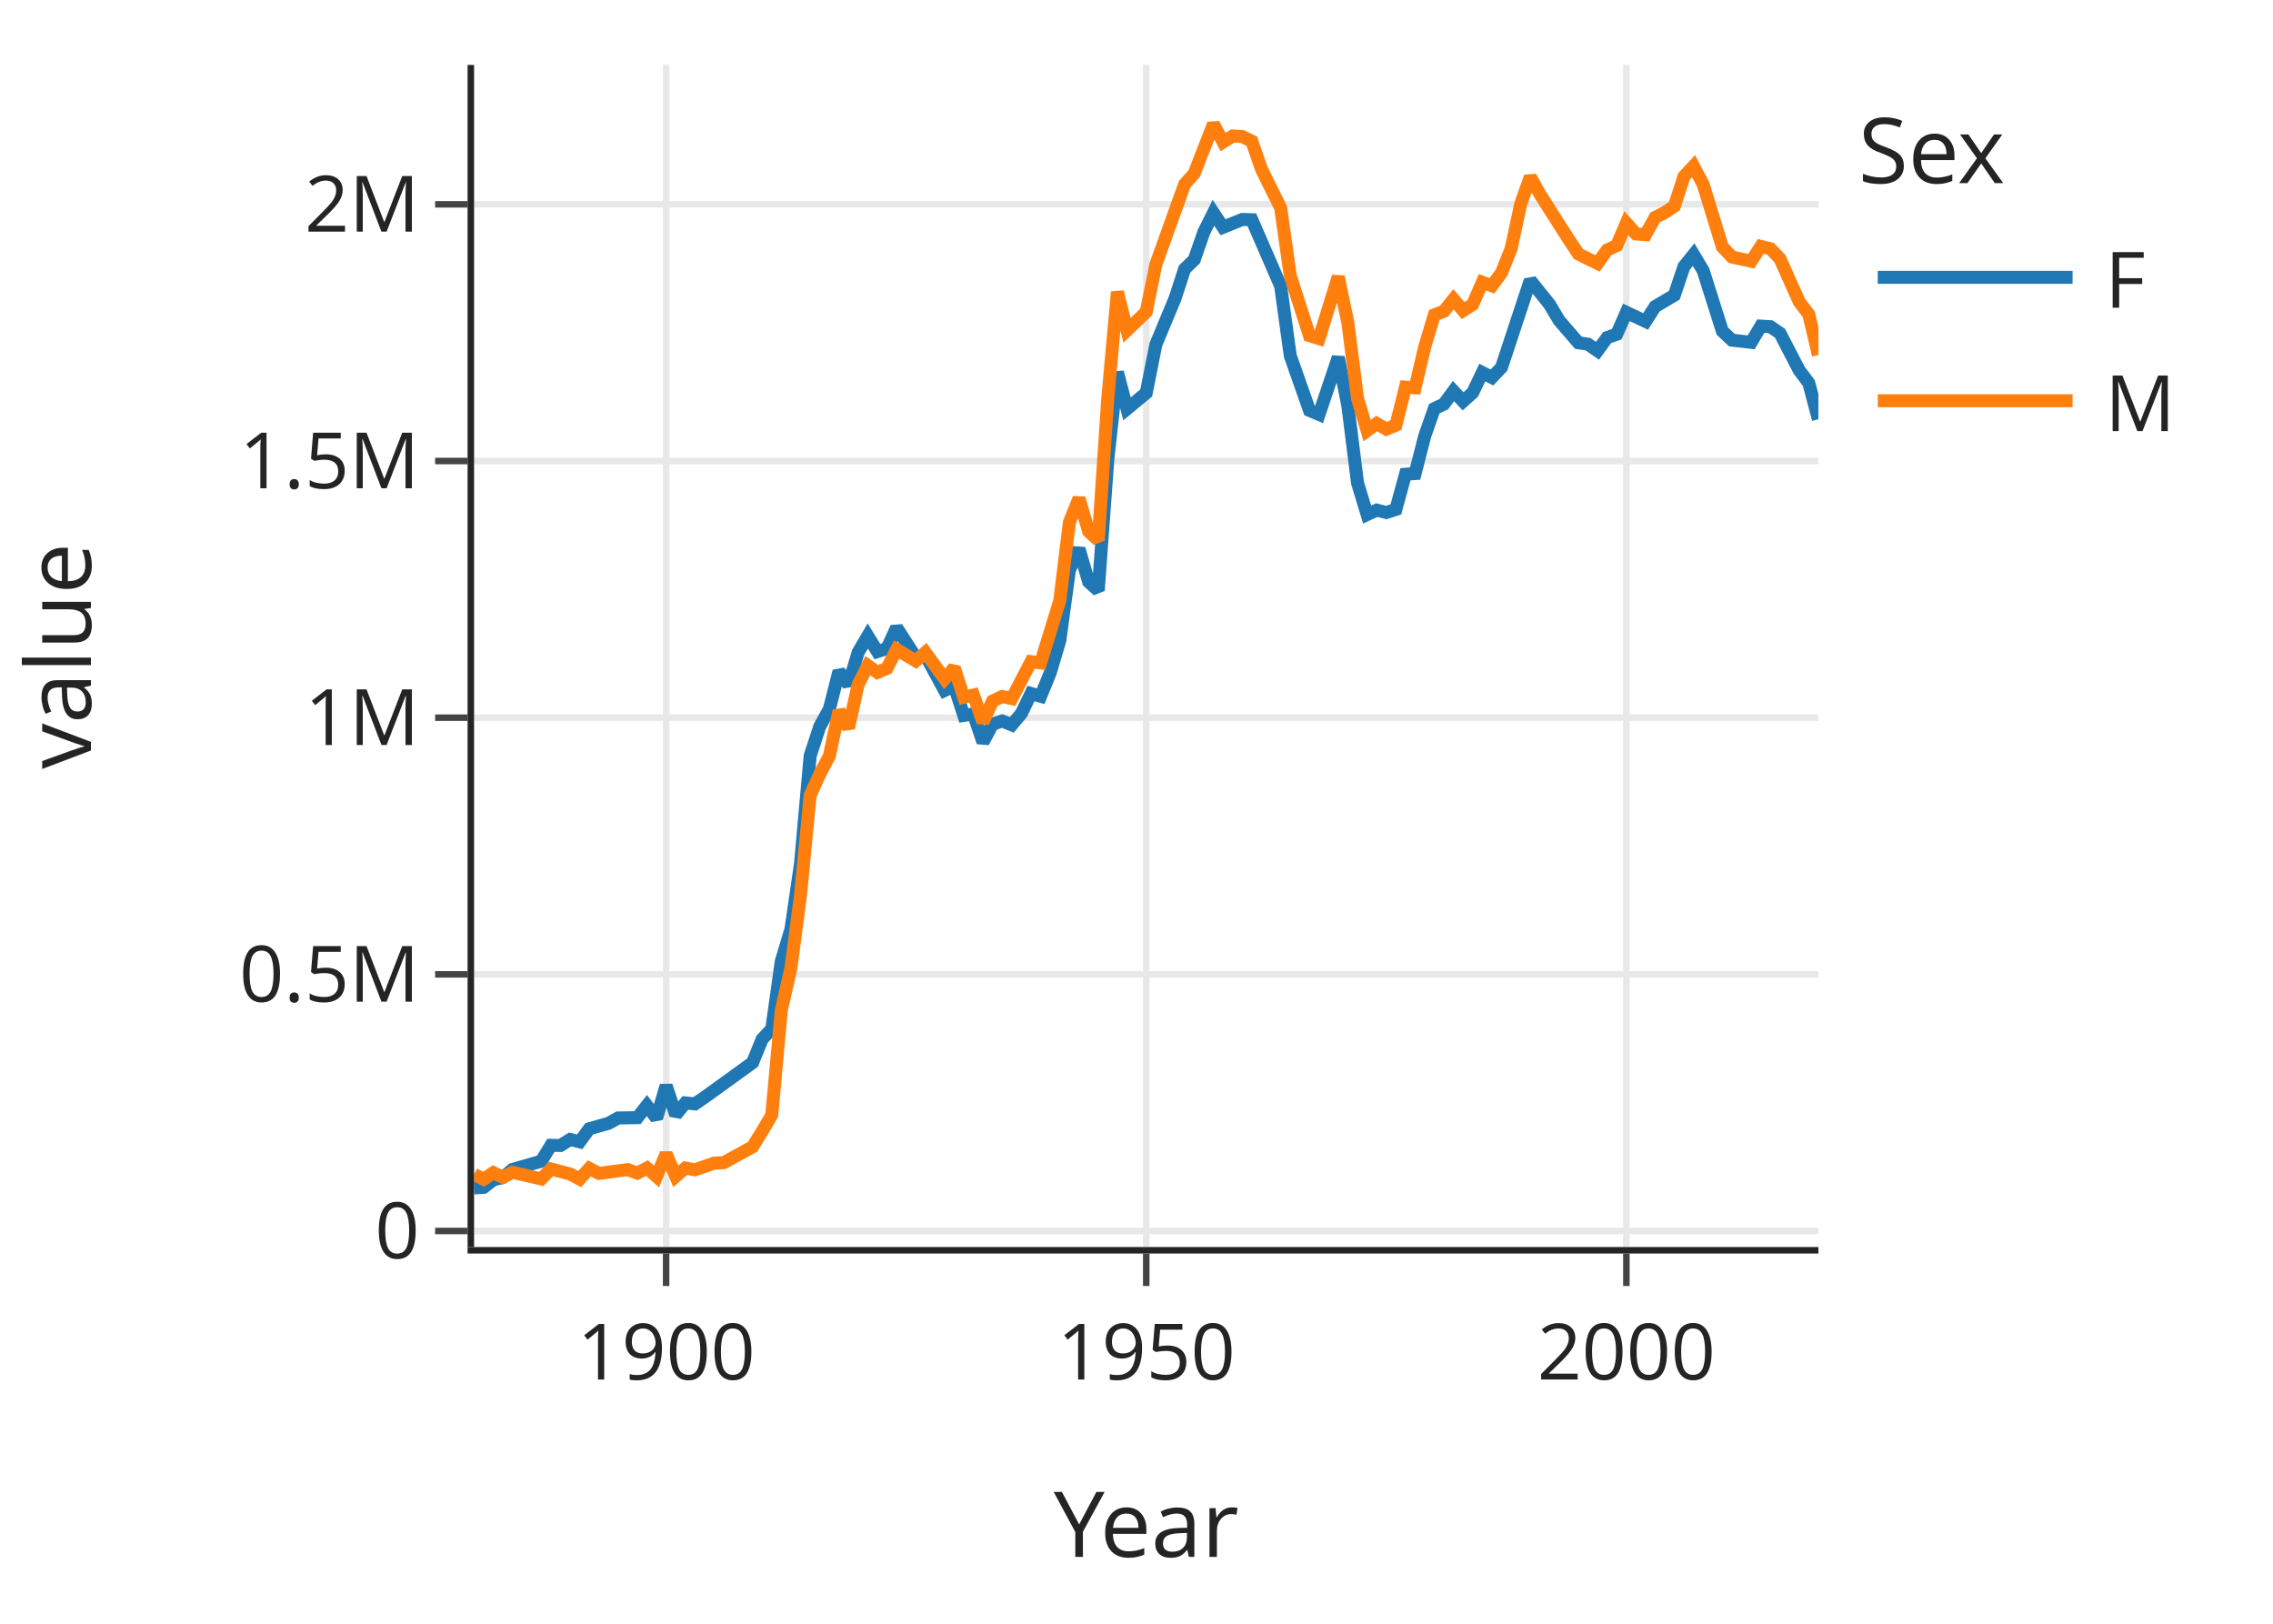
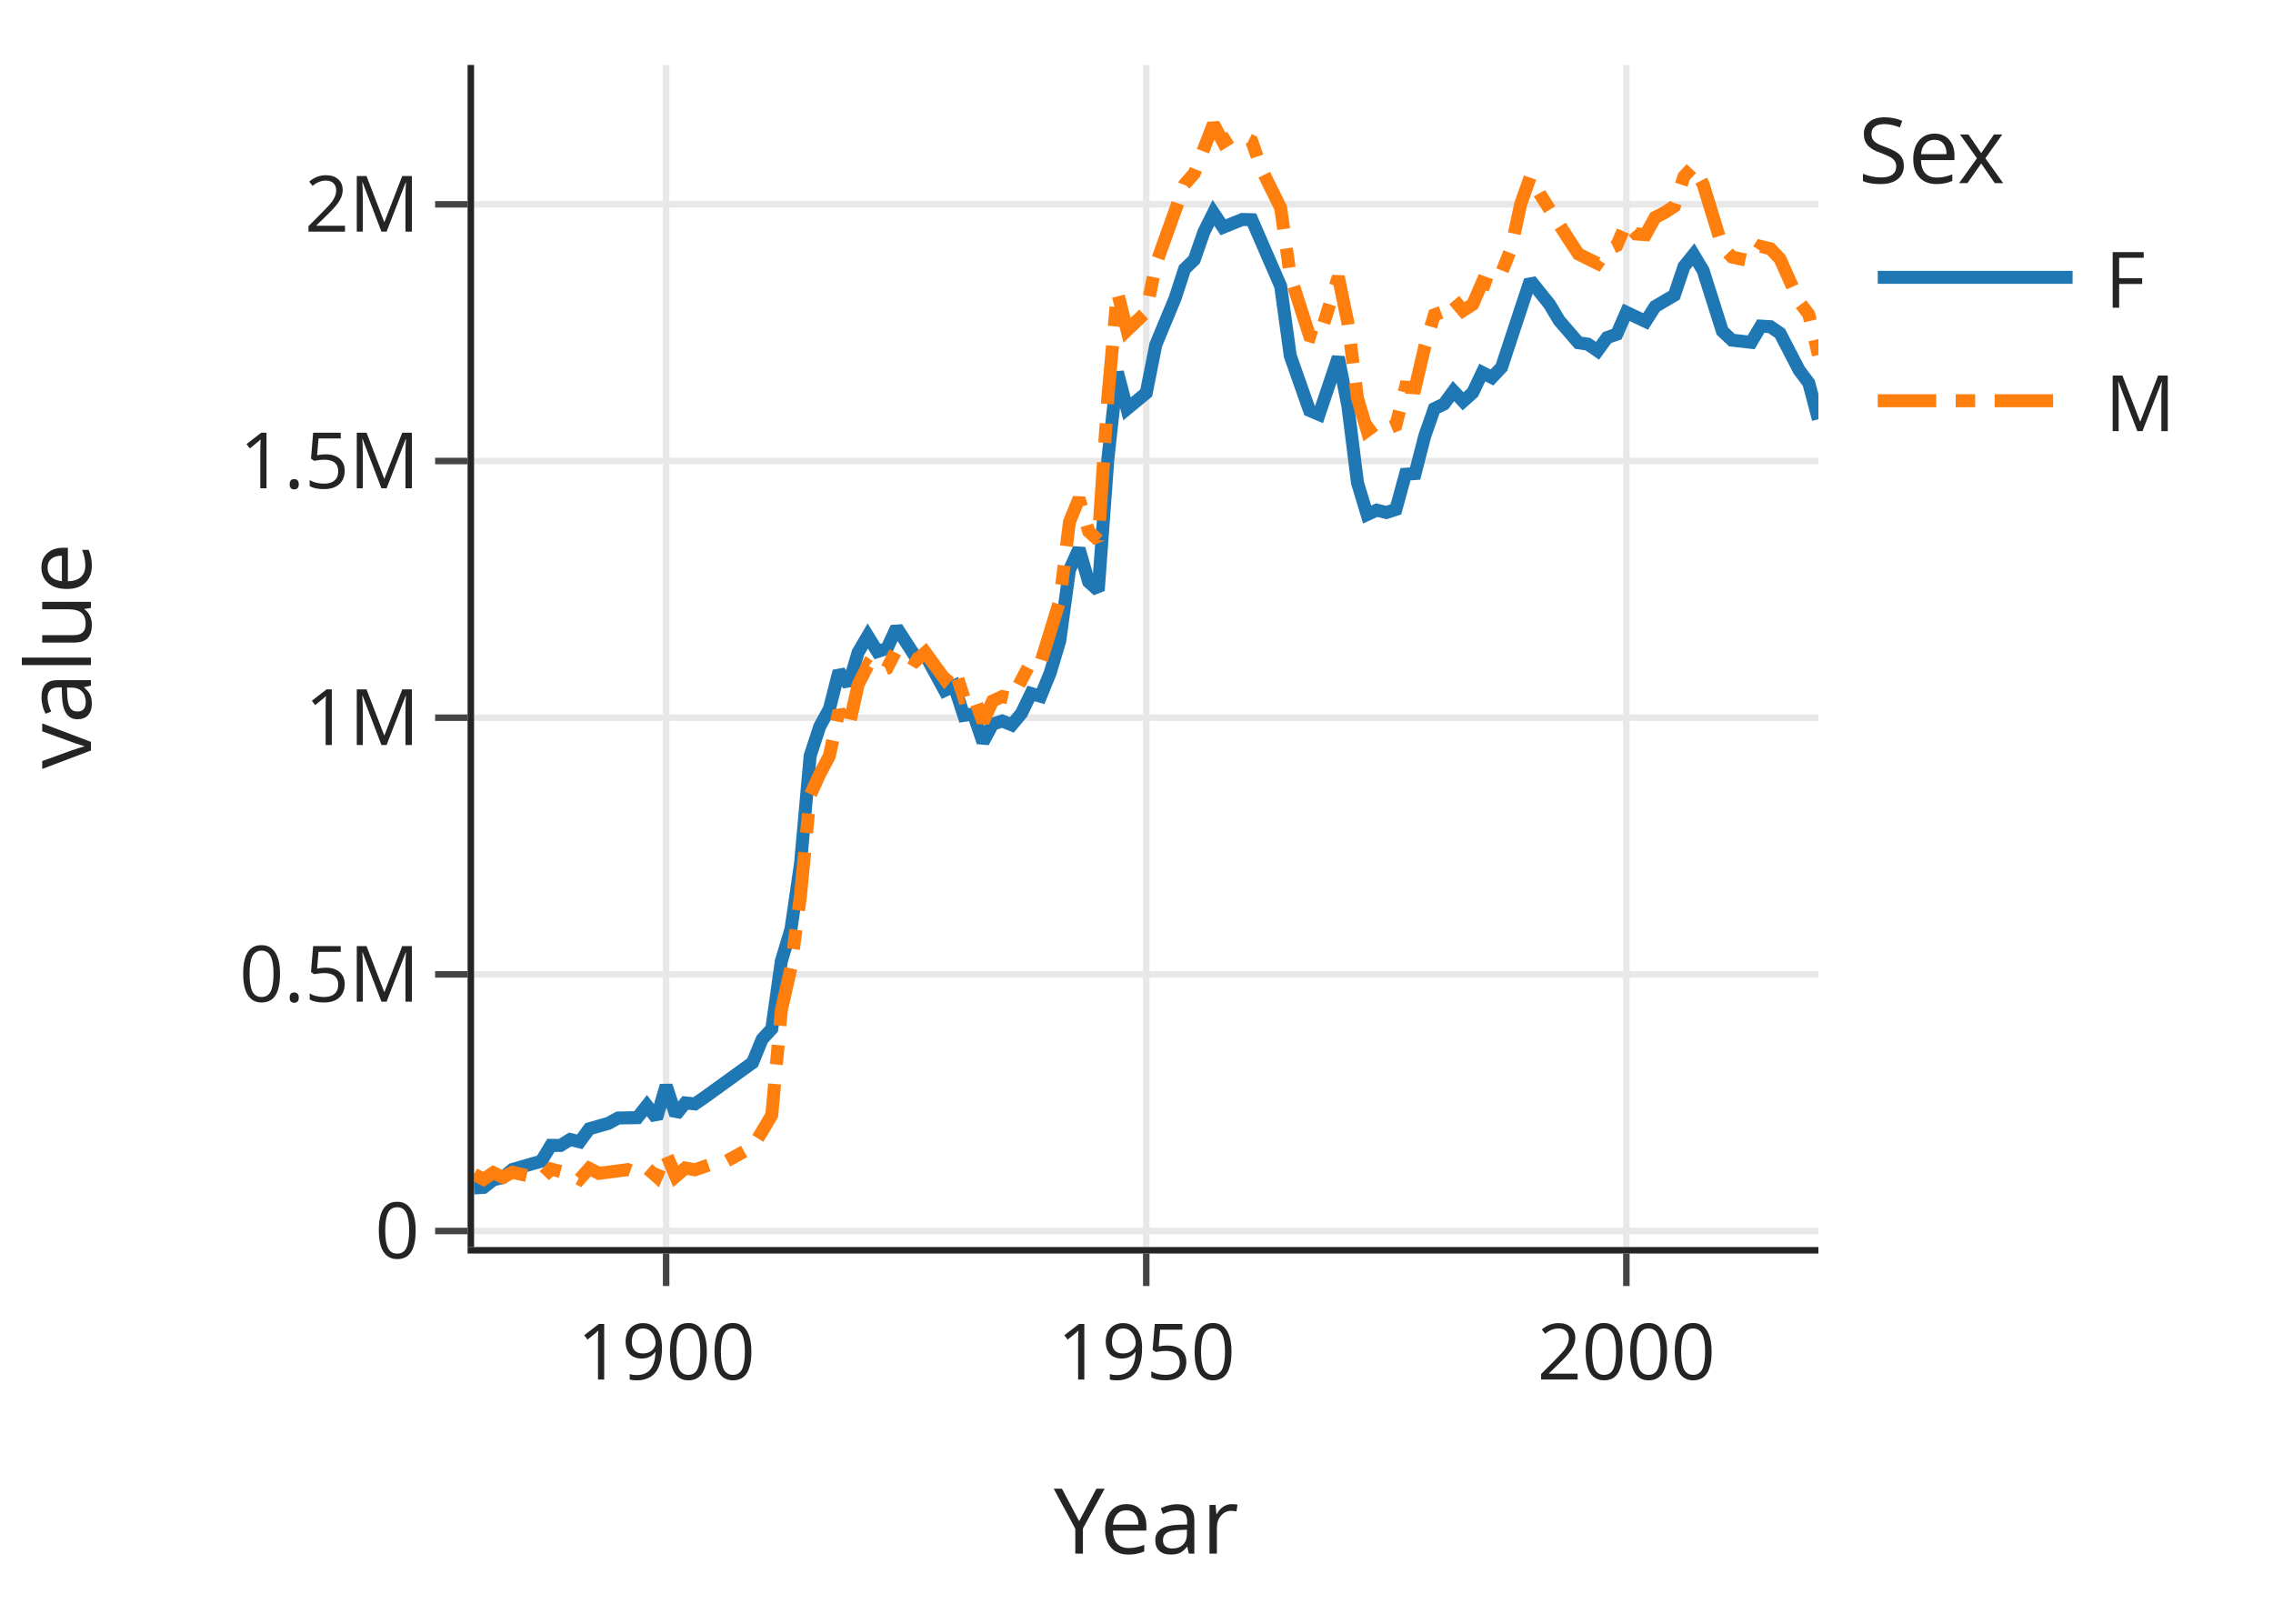
<svg xmlns="http://www.w3.org/2000/svg" class="main-svg" width="350" height="250" style="" viewBox="0 0 350 250">
  <rect x="0" y="0" width="350" height="250" style="fill: rgb(255, 255, 255); fill-opacity: 1;" />
-   <defs id="defs-4cc6e6">
+   <defs id="defs-4dfdc9">
    <g class="clips">
-       <clipPath id="clip4cc6e6xyplot" class="plotclip">
+       <clipPath id="clip4dfdc9xyplot" class="plotclip">
        <rect width="207" height="182" />
      </clipPath>
-       <clipPath class="axesclip" id="clip4cc6e6x">
+       <clipPath class="axesclip" id="clip4dfdc9x">
        <rect x="73" y="0" width="207" height="250" />
      </clipPath>
-       <clipPath class="axesclip" id="clip4cc6e6y">
+       <clipPath class="axesclip" id="clip4dfdc9y">
        <rect x="0" y="10" width="350" height="182" />
      </clipPath>
-       <clipPath class="axesclip" id="clip4cc6e6xy">
+       <clipPath class="axesclip" id="clip4dfdc9xy">
        <rect x="73" y="10" width="207" height="182" />
      </clipPath>
    </g>
    <g class="gradients" />
    <g class="patterns" />
  </defs>
  <g class="bglayer" />
  <g class="layer-below">
    <g class="imagelayer" />
    <g class="shapelayer" />
  </g>
  <g class="cartesianlayer">
    <g class="subplot xy">
      <g class="layer-subplot">
        <g class="shapelayer" />
        <g class="imagelayer" />
+       </g>
+       <g class="minor-gridlayer">
+         <g class="x" />
+         <g class="y" />
      </g>
      <g class="gridlayer">
        <g class="x">
          <path class="xgrid crisp" transform="translate(102.57,0)" d="M0,10v182" style="stroke: rgb(232, 232, 232); stroke-opacity: 1; stroke-width: 1px;" />
          <path class="xgrid crisp" transform="translate(176.5,0)" d="M0,10v182" style="stroke: rgb(232, 232, 232); stroke-opacity: 1; stroke-width: 1px;" />
          <path class="xgrid crisp" transform="translate(250.43,0)" d="M0,10v182" style="stroke: rgb(232, 232, 232); stroke-opacity: 1; stroke-width: 1px;" />
        </g>
        <g class="y">
          <path class="ygrid crisp" transform="translate(0,189.53)" d="M73,0h207" style="stroke: rgb(232, 232, 232); stroke-opacity: 1; stroke-width: 1px;" />
          <path class="ygrid crisp" transform="translate(0,150.02)" d="M73,0h207" style="stroke: rgb(232, 232, 232); stroke-opacity: 1; stroke-width: 1px;" />
          <path class="ygrid crisp" transform="translate(0,110.5)" d="M73,0h207" style="stroke: rgb(232, 232, 232); stroke-opacity: 1; stroke-width: 1px;" />
          <path class="ygrid crisp" transform="translate(0,70.98)" d="M73,0h207" style="stroke: rgb(232, 232, 232); stroke-opacity: 1; stroke-width: 1px;" />
          <path class="ygrid crisp" transform="translate(0,31.46)" d="M73,0h207" style="stroke: rgb(232, 232, 232); stroke-opacity: 1; stroke-width: 1px;" />
        </g>
      </g>
      <g class="zerolinelayer" />
      <path class="xlines-below" />
      <path class="ylines-below" />
      <g class="overlines-below" />
      <g class="xaxislayer-below" />
      <g class="yaxislayer-below" />
      <g class="overaxes-below" />
-       <g class="plot" transform="translate(73,10)" clip-path="url(#clip4cc6e6xyplot)">
+       <g class="plot" transform="translate(73,10)" clip-path="url(#clip4dfdc9xyplot)">
        <g class="scatterlayer mlayer">
-           <g class="trace scatter trace45ff96" style="stroke-miterlimit: 2; opacity: 1;">
+           <g class="trace scatter tracefe4d55" style="stroke-miterlimit: 2; opacity: 1;">
            <g class="fills" />
            <g class="errorbars" />
            <g class="lines">
-               <path class="js-line" d="M0,172.9L1.48,172.81L2.96,171.65L4.44,171.29L5.91,170.06L10.35,168.78L11.83,166.34L13.31,166.36L14.79,165.44L16.26,165.8L17.74,163.79L20.7,162.95L22.18,162.13L25.14,162.08L26.61,160.22L28.09,162.16L29.57,157.16L31.05,161.65L32.53,159.81L34.01,159.96L35.49,158.95L42.88,153.61L44.36,150L45.84,148.4L47.31,137.98L48.79,133.07L50.27,122.92L51.75,106.37L53.23,101.85L54.71,99.15L56.19,93.36L57.66,95.42L59.14,90.44L60.62,87.92L62.1,90.32L63.58,89.85L65.06,86.64L68.01,91.21L69.49,90.87L72.45,96.31L73.93,95.61L75.41,100.15L76.89,99.93L78.36,104.26L79.84,101.5L81.32,101.01L82.8,101.61L84.28,99.84L85.76,96.77L87.24,97.2L88.71,93.6L90.19,88.64L91.67,77.78L93.15,74.49L94.63,79.58L96.11,80.91L97.59,60.68L99.06,47.3L100.54,52.95L103.5,50.5L104.98,43.05L107.94,35.93L109.41,31.42L110.89,29.99L112.37,25.74L113.85,22.77L115.33,24.99L118.29,23.79L119.76,23.83L124.2,34.06L125.68,44.79L128.64,53.19L130.11,53.81L133.07,45.01L134.55,52.53L136.03,64.33L137.51,69.22L138.99,68.54L140.46,68.91L141.94,68.43L143.42,63.02L144.9,62.91L146.38,57.14L147.86,52.92L149.34,52.21L150.81,50.21L152.29,51.79L153.77,50.46L155.25,47.36L156.73,48.12L158.21,46.56L161.16,37.62L162.64,33.17L165.6,36.86L167.08,39.34L170.04,42.77L171.51,42.99L172.99,44.01L174.47,41.97L175.95,41.46L177.43,38.09L180.39,39.49L181.86,37.2L184.82,35.45L186.3,31.04L187.78,29.2L189.26,31.67L192.21,40.98L193.69,42.37L196.65,42.71L198.13,40.21L199.61,40.3L201.09,41.31L204.04,47L205.52,48.97L207,54.55" style="vector-effect: non-scaling-stroke; fill: none; stroke: rgb(31, 119, 180); stroke-opacity: 1; stroke-width: 2px; opacity: 1;" />
+               <path class="js-line" d="M0,172.9L1.48,172.81L2.96,171.65L4.44,171.29L5.91,170.06L10.35,168.78L11.83,166.34L13.31,166.36L14.79,165.44L16.26,165.8L17.74,163.79L20.7,162.95L22.18,162.13L25.14,162.08L26.61,160.22L28.09,162.16L29.57,157.16L31.05,161.65L32.53,159.81L34.01,159.96L35.49,158.95L42.88,153.61L44.36,150L45.84,148.4L47.31,137.98L48.79,133.07L50.27,122.92L51.75,106.37L53.23,101.85L54.71,99.15L56.19,93.36L57.66,95.42L59.14,90.44L60.62,87.92L62.1,90.32L63.58,89.85L65.06,86.64L68.01,91.21L69.49,90.87L72.45,96.31L73.93,95.61L75.41,100.15L76.89,99.93L78.36,104.26L79.84,101.5L81.32,101.01L82.8,101.61L84.28,99.84L85.76,96.77L87.24,97.2L88.71,93.6L90.19,88.64L91.67,77.78L93.15,74.49L94.63,79.58L96.11,80.91L97.59,60.68L99.06,47.3L100.54,52.95L103.5,50.5L104.98,43.05L107.94,35.93L109.41,31.42L110.89,29.99L112.37,25.74L113.85,22.77L115.33,24.99L118.29,23.79L119.76,23.83L124.2,34.06L125.68,44.79L128.64,53.19L130.11,53.81L133.07,45.01L134.55,52.53L136.03,64.33L137.51,69.22L138.99,68.54L140.46,68.91L141.94,68.43L143.42,63.02L144.9,62.91L146.38,57.14L147.86,52.92L149.34,52.21L150.81,50.21L152.29,51.79L153.77,50.46L155.25,47.36L156.73,48.12L158.21,46.56L161.16,37.62L162.64,33.17L165.6,36.86L167.08,39.34L170.04,42.77L171.51,42.99L172.99,44.01L174.47,41.97L175.95,41.46L177.43,38.09L180.39,39.49L181.86,37.2L184.82,35.45L186.3,31.04L187.78,29.2L189.26,31.67L192.21,40.98L193.69,42.37L196.65,42.71L198.13,40.21L199.61,40.3L201.09,41.31L204.04,47L205.52,48.97L207,54.55" style="vector-effect: none; fill: none; stroke: rgb(31, 119, 180); stroke-opacity: 1; stroke-width: 2px; opacity: 1;" />
            </g>
            <g class="points" />
            <g class="text" />
          </g>
-           <g class="trace scatter trace611619" style="stroke-miterlimit: 2; opacity: 1;">
+           <g class="trace scatter trace4303a1" style="stroke-miterlimit: 2; opacity: 1;">
            <g class="fills" />
            <g class="errorbars" />
            <g class="lines">
-               <path class="js-line" d="M0,170.8L1.48,171.57L2.96,170.55L4.44,171.26L5.91,170.49L10.35,171.52L11.83,169.98L14.79,170.76L16.26,171.54L17.74,169.89L19.22,170.66L23.66,170.08L25.14,170.62L26.61,169.84L28.09,171.14L29.57,167.64L31.05,171.12L32.53,169.84L34.01,170.11L36.96,169.08L38.44,169.01L42.88,166.57L44.36,164.18L45.84,161.67L47.31,145.55L48.79,139.02L50.27,127.78L51.75,112.46L53.23,109.18L54.71,106.39L56.19,99.43L57.66,102.07L59.14,95.41L60.62,92.48L62.1,93.53L63.58,92.9L65.06,90L68.01,91.76L69.49,90.46L72.45,94.52L73.93,92.8L75.41,97.36L76.89,97.01L78.36,101.17L79.84,97.93L81.32,97.24L82.8,97.56L85.76,91.87L87.24,92.06L90.19,82.46L91.67,70.39L93.15,66.73L94.63,71.82L96.11,73.17L97.59,51.19L99.06,34.94L100.54,40.86L103.5,38.02L104.98,30.72L109.41,18.38L110.89,16.71L113.85,9.1L115.33,11.87L116.81,10.94L118.29,11.02L119.76,11.75L121.24,16.03L124.2,22.01L125.68,32.46L128.64,41.68L130.11,42.13L133.07,32.6L134.55,39.72L136.03,51.31L137.51,56.3L138.99,55.21L140.46,56.07L141.94,55.46L143.42,49.61L144.9,49.71L146.38,43.41L147.86,38.48L149.34,37.92L150.81,36.08L152.29,37.82L153.77,36.87L155.25,33.46L156.73,34L158.21,31.99L159.69,28.27L161.16,21.41L162.64,17.23L164.12,19.88L167.08,24.55L168.56,26.86L170.04,29.1L171.51,29.84L172.99,30.56L174.47,28.49L175.95,27.8L177.43,24.35L178.91,26.02L180.39,26.13L181.86,23.47L183.34,22.72L184.82,21.75L186.3,17.18L187.78,15.59L189.26,18.4L192.21,28.01L193.69,29.57L196.65,30.22L198.13,27.94L199.61,28.3L201.09,29.85L204.04,36.45L205.52,38.41L207,44.66" style="vector-effect: non-scaling-stroke; fill: none; stroke: rgb(255, 127, 14); stroke-opacity: 1; stroke-width: 2px; opacity: 1;" />
+               <path class="js-line" d="M0,170.8L1.48,171.57L2.96,170.55L4.44,171.26L5.91,170.49L10.35,171.52L11.83,169.98L14.79,170.76L16.26,171.54L17.74,169.89L19.22,170.66L23.66,170.08L25.14,170.62L26.61,169.84L28.09,171.14L29.57,167.64L31.05,171.12L32.53,169.84L34.01,170.11L36.96,169.08L38.44,169.01L42.88,166.57L44.36,164.18L45.84,161.67L47.31,145.55L48.79,139.02L50.27,127.78L51.75,112.46L53.23,109.18L54.71,106.39L56.19,99.43L57.66,102.07L59.14,95.41L60.62,92.48L62.1,93.53L63.58,92.9L65.06,90L68.01,91.76L69.49,90.46L72.45,94.52L73.93,92.8L75.41,97.36L76.89,97.01L78.36,101.17L79.84,97.93L81.32,97.24L82.8,97.56L85.76,91.87L87.24,92.06L90.19,82.46L91.67,70.39L93.15,66.73L94.63,71.82L96.11,73.17L97.59,51.19L99.06,34.94L100.54,40.86L103.5,38.02L104.98,30.72L109.41,18.38L110.89,16.71L113.85,9.1L115.33,11.87L116.81,10.94L118.29,11.02L119.76,11.75L121.24,16.03L124.2,22.01L125.68,32.46L128.64,41.68L130.11,42.13L133.07,32.6L134.55,39.72L136.03,51.31L137.51,56.3L138.99,55.21L140.46,56.07L141.94,55.46L143.42,49.61L144.9,49.71L146.38,43.41L147.86,38.48L149.34,37.92L150.81,36.08L152.29,37.82L153.77,36.87L155.25,33.46L156.73,34L158.21,31.99L159.69,28.27L161.16,21.41L162.64,17.23L164.12,19.88L167.08,24.55L168.56,26.86L170.04,29.1L171.51,29.84L172.99,30.56L174.47,28.49L175.95,27.8L177.43,24.35L178.91,26.02L180.39,26.13L181.86,23.47L183.34,22.72L184.82,21.75L186.3,17.18L187.78,15.59L189.26,18.4L192.21,28.01L193.69,29.57L196.65,30.22L198.13,27.94L199.61,28.3L201.09,29.85L204.04,36.45L205.52,38.41L207,44.66" style="vector-effect: none; fill: none; stroke: rgb(255, 127, 14); stroke-opacity: 1; stroke-dasharray: 9px, 3px, 3px, 3px; stroke-width: 2px; opacity: 1;" />
            </g>
            <g class="points" />
            <g class="text" />
          </g>
        </g>
      </g>
      <g class="overplot" />
      <path class="xlines-above crisp" d="M72,192.5H280" style="fill: none; stroke-width: 1px; stroke: rgb(36, 36, 36); stroke-opacity: 1;" />
      <path class="ylines-above crisp" d="M72.5,10V192" style="fill: none; stroke-width: 1px; stroke: rgb(36, 36, 36); stroke-opacity: 1;" />
      <g class="overlines-above" />
      <g class="xaxislayer-above">
        <path class="xtick ticks crisp" d="M0,193v5" transform="translate(102.57,0)" style="stroke: rgb(68, 68, 68); stroke-opacity: 1; stroke-width: 1px;" />
        <path class="xtick ticks crisp" d="M0,193v5" transform="translate(176.5,0)" style="stroke: rgb(68, 68, 68); stroke-opacity: 1; stroke-width: 1px;" />
        <path class="xtick ticks crisp" d="M0,193v5" transform="translate(250.43,0)" style="stroke: rgb(68, 68, 68); stroke-opacity: 1; stroke-width: 1px;" />
        <g class="xtick">
          <text text-anchor="middle" x="0" y="212.4" transform="translate(102.57,0)" style="font-family: 'Open Sans', verdana, arial, sans-serif; font-size: 12px; fill: rgb(36, 36, 36); fill-opacity: 1; white-space: pre; opacity: 1;">1900</text>
        </g>
        <g class="xtick">
          <text text-anchor="middle" x="0" y="212.4" style="font-family: 'Open Sans', verdana, arial, sans-serif; font-size: 12px; fill: rgb(36, 36, 36); fill-opacity: 1; white-space: pre; opacity: 1;" transform="translate(176.5,0)">1950</text>
        </g>
        <g class="xtick">
          <text text-anchor="middle" x="0" y="212.4" style="font-family: 'Open Sans', verdana, arial, sans-serif; font-size: 12px; fill: rgb(36, 36, 36); fill-opacity: 1; white-space: pre; opacity: 1;" transform="translate(250.43,0)">2000</text>
        </g>
      </g>
      <g class="yaxislayer-above">
        <path class="ytick ticks crisp" d="M72,0h-5" transform="translate(0,189.53)" style="stroke: rgb(68, 68, 68); stroke-opacity: 1; stroke-width: 1px;" />
        <path class="ytick ticks crisp" d="M72,0h-5" transform="translate(0,150.02)" style="stroke: rgb(68, 68, 68); stroke-opacity: 1; stroke-width: 1px;" />
        <path class="ytick ticks crisp" d="M72,0h-5" transform="translate(0,110.5)" style="stroke: rgb(68, 68, 68); stroke-opacity: 1; stroke-width: 1px;" />
        <path class="ytick ticks crisp" d="M72,0h-5" transform="translate(0,70.98)" style="stroke: rgb(68, 68, 68); stroke-opacity: 1; stroke-width: 1px;" />
        <path class="ytick ticks crisp" d="M72,0h-5" transform="translate(0,31.46)" style="stroke: rgb(68, 68, 68); stroke-opacity: 1; stroke-width: 1px;" />
        <g class="ytick">
          <text text-anchor="end" x="64.6" y="4.2" transform="translate(0,189.53)" style="font-family: 'Open Sans', verdana, arial, sans-serif; font-size: 12px; fill: rgb(36, 36, 36); fill-opacity: 1; white-space: pre; opacity: 1;">0</text>
        </g>
        <g class="ytick">
          <text text-anchor="end" x="64.6" y="4.2" style="font-family: 'Open Sans', verdana, arial, sans-serif; font-size: 12px; fill: rgb(36, 36, 36); fill-opacity: 1; white-space: pre; opacity: 1;" transform="translate(0,150.02)">0.5M</text>
        </g>
        <g class="ytick">
          <text text-anchor="end" x="64.6" y="4.2" style="font-family: 'Open Sans', verdana, arial, sans-serif; font-size: 12px; fill: rgb(36, 36, 36); fill-opacity: 1; white-space: pre; opacity: 1;" transform="translate(0,110.5)">1M</text>
        </g>
        <g class="ytick">
          <text text-anchor="end" x="64.6" y="4.2" style="font-family: 'Open Sans', verdana, arial, sans-serif; font-size: 12px; fill: rgb(36, 36, 36); fill-opacity: 1; white-space: pre; opacity: 1;" transform="translate(0,70.98)">1.5M</text>
        </g>
        <g class="ytick">
          <text text-anchor="end" x="64.6" y="4.2" style="font-family: 'Open Sans', verdana, arial, sans-serif; font-size: 12px; fill: rgb(36, 36, 36); fill-opacity: 1; white-space: pre; opacity: 1;" transform="translate(0,31.46)">2M</text>
        </g>
      </g>
      <g class="overaxes-above" />
    </g>
  </g>
  <g class="polarlayer" />
  <g class="smithlayer" />
  <g class="ternarylayer" />
  <g class="geolayer" />
  <g class="funnelarealayer" />
  <g class="pielayer" />
  <g class="iciclelayer" />
  <g class="treemaplayer" />
  <g class="sunburstlayer" />
  <g class="glimages" />
-   <defs id="topdefs-4cc6e6">
+   <defs id="topdefs-4dfdc9">
    <g class="clips" />
-     <clipPath id="legend4cc6e6">
+     <clipPath id="legend4dfdc9">
      <rect width="56" height="67" x="0" y="0" />
    </clipPath>
  </defs>
  <g class="layer-above">
    <g class="imagelayer" />
    <g class="shapelayer" />
  </g>
  <g class="infolayer">
    <g class="legend" pointer-events="all" transform="translate(284.14,10)">
      <rect class="bg" shape-rendering="crispEdges" width="56" height="67" x="0" y="0" style="stroke: rgb(68, 68, 68); stroke-opacity: 1; fill: rgb(255, 255, 255); fill-opacity: 1; stroke-width: 0px;" />
-       <g class="scrollbox" transform="" clip-path="url(#legend4cc6e6)">
+       <g class="scrollbox" transform="" clip-path="url(#legend4dfdc9)">
        <text class="legendtitletext" text-anchor="start" x="2" y="18.2" style="font-family: 'Open Sans', verdana, arial, sans-serif; font-size: 14px; fill: rgb(36, 36, 36); fill-opacity: 1; white-space: pre;">Sex</text>
        <g class="groups" transform="">
          <g class="traces" transform="translate(0,32.7)" style="opacity: 1;">
            <text class="legendtext" text-anchor="start" x="40" y="4.68" style="font-family: 'Open Sans', verdana, arial, sans-serif; font-size: 12px; fill: rgb(36, 36, 36); fill-opacity: 1; white-space: pre;">F</text>
            <g class="layers" style="opacity: 1;">
              <g class="legendfill" />
              <g class="legendlines">
                <path class="js-line" d="M5,0h30" style="fill: none; stroke: rgb(31, 119, 180); stroke-opacity: 1; stroke-width: 2px;" />
              </g>
              <g class="legendsymbols">
                <g class="legendpoints" />
              </g>
            </g>
            <rect class="legendtoggle" x="0" y="-9.5" width="50.125" height="19" style="fill: rgb(0, 0, 0); fill-opacity: 0;" />
          </g>
        </g>
        <g class="groups" transform="">
          <g class="traces" transform="translate(0,51.7)" style="opacity: 1;">
            <text class="legendtext" text-anchor="start" x="40" y="4.68" style="font-family: 'Open Sans', verdana, arial, sans-serif; font-size: 12px; fill: rgb(36, 36, 36); fill-opacity: 1; white-space: pre;">M</text>
            <g class="layers" style="opacity: 1;">
              <g class="legendfill" />
              <g class="legendlines">
-                 <path class="js-line" d="M5,0h30" style="fill: none; stroke: rgb(255, 127, 14); stroke-opacity: 1; stroke-width: 2px;" />
+                 <path class="js-line" d="M5,0h30" style="fill: none; stroke: rgb(255, 127, 14); stroke-opacity: 1; stroke-dasharray: 9px, 3px, 3px, 3px; stroke-width: 2px;" />
              </g>
              <g class="legendsymbols">
                <g class="legendpoints" />
              </g>
            </g>
            <rect class="legendtoggle" x="0" y="-9.5" width="50.125" height="19" style="fill: rgb(0, 0, 0); fill-opacity: 0;" />
          </g>
        </g>
      </g>
      <rect class="scrollbar" rx="20" ry="3" width="0" height="0" x="0" y="0" style="fill: rgb(128, 139, 164); fill-opacity: 1;" />
    </g>
    <g class="g-gtitle" />
    <g class="g-xtitle">
-       <text class="xtitle" x="176.5" y="239.706" text-anchor="middle" style="font-family: 'Open Sans', verdana, arial, sans-serif; font-size: 14px; fill: rgb(36, 36, 36); opacity: 1; font-weight: normal; white-space: pre;">Year</text>
+       <text class="xtitle" x="176.5" y="239.206" text-anchor="middle" style="font-family: 'Open Sans', verdana, arial, sans-serif; font-size: 14px; fill: rgb(36, 36, 36); opacity: 1; font-weight: normal; white-space: pre;">Year</text>
    </g>
-     <g class="g-ytitle" transform="translate(3.94043,0)">
-       <text class="ytitle" transform="rotate(-90,10.05938,101)" x="10.059" y="101" text-anchor="middle" style="font-family: 'Open Sans', verdana, arial, sans-serif; font-size: 14px; fill: rgb(36, 36, 36); opacity: 1; font-weight: normal; white-space: pre;">value</text>
+     <g class="g-ytitle" transform="translate(3.44043,0)">
+       <text class="ytitle" transform="rotate(-90,10.55938,101)" x="10.559" y="101" text-anchor="middle" style="font-family: 'Open Sans', verdana, arial, sans-serif; font-size: 14px; fill: rgb(36, 36, 36); opacity: 1; font-weight: normal; white-space: pre;">value</text>
    </g>
  </g>
</svg>
